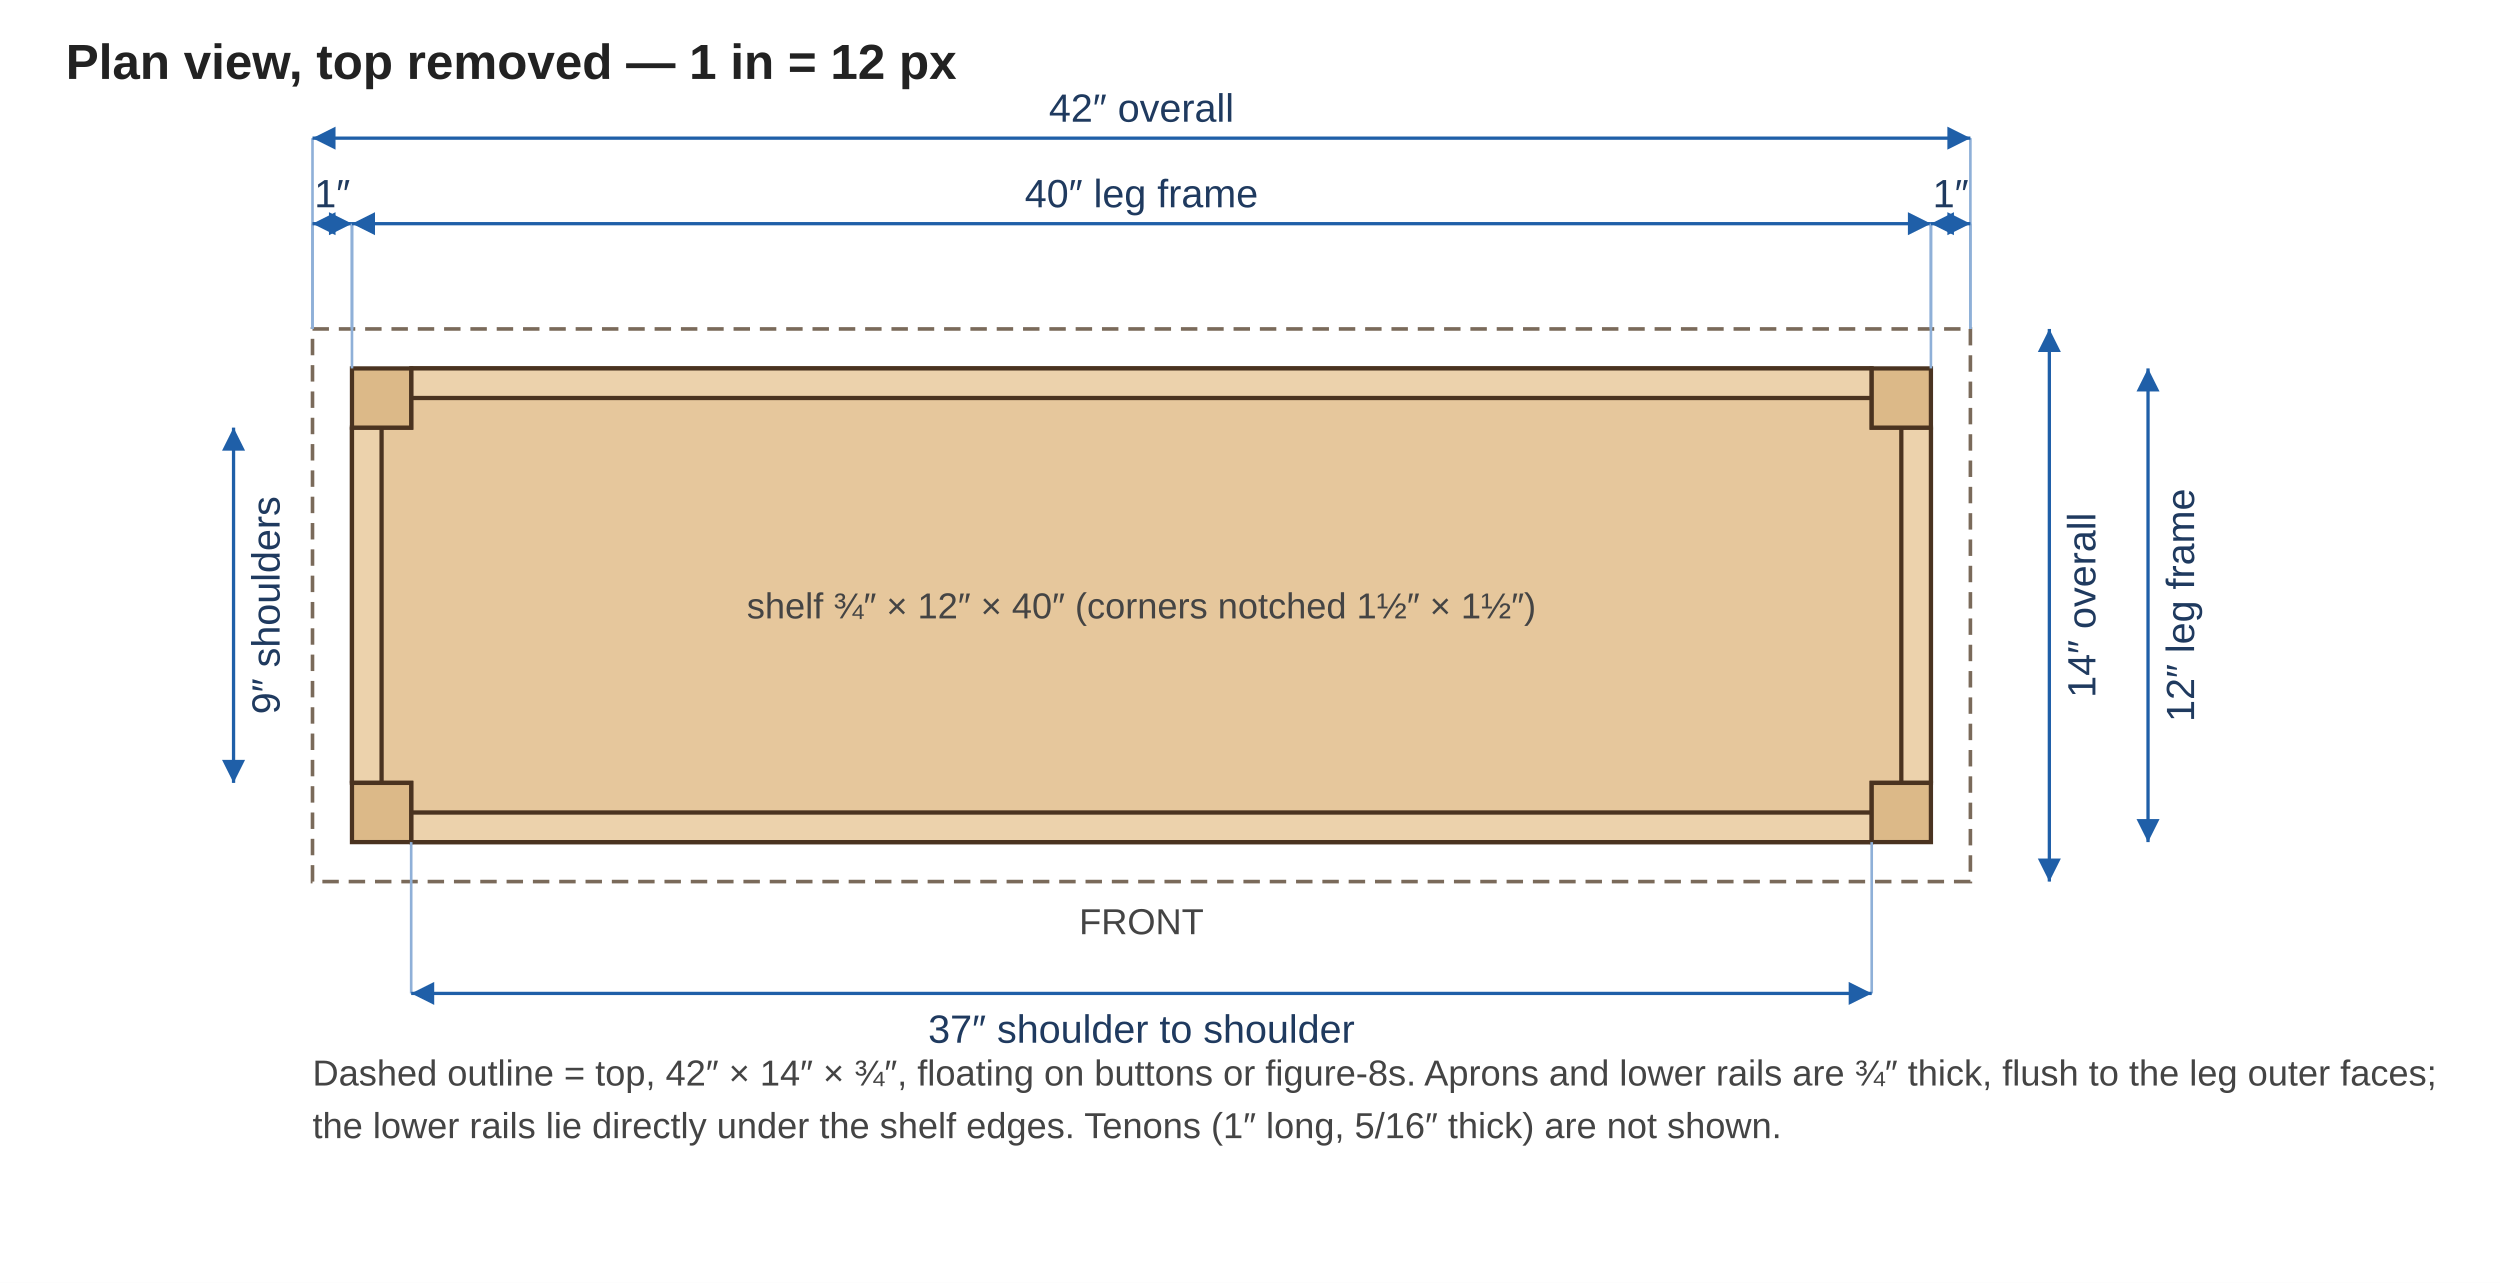
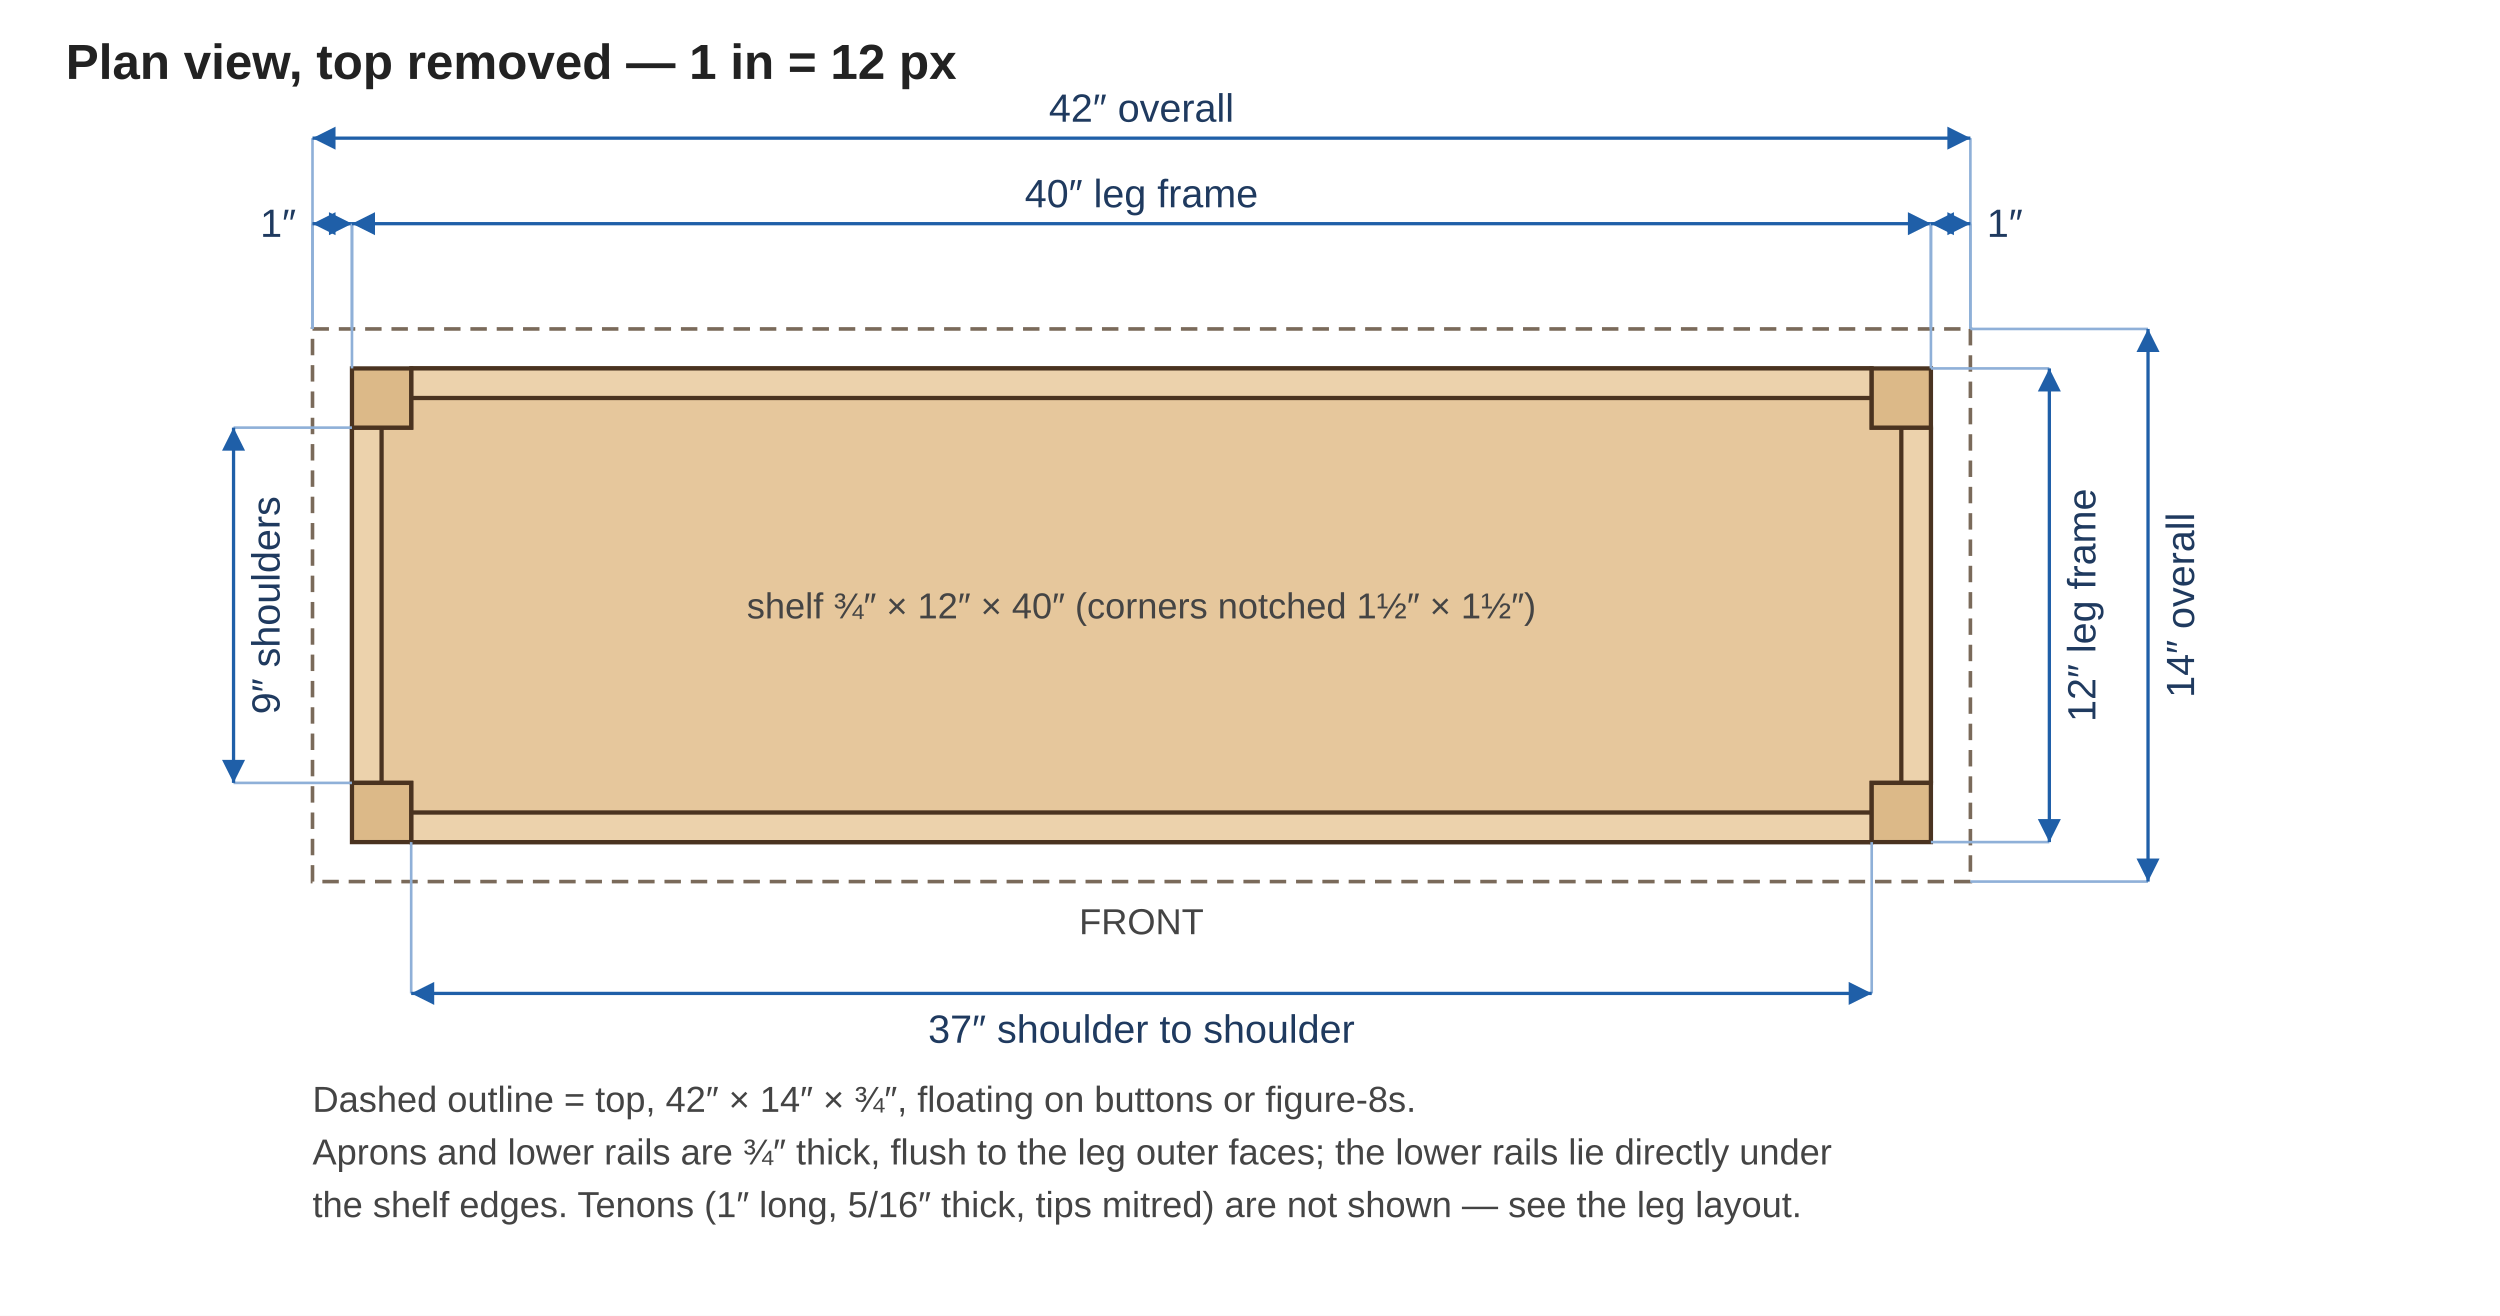
- <svg xmlns="http://www.w3.org/2000/svg" viewBox="0 0 760 390" width="760" height="390" role="img" aria-label="Cherry hallway console, plan view">
+ <svg xmlns="http://www.w3.org/2000/svg" viewBox="0 0 760 400" width="760" height="400" role="img" aria-label="Cherry hallway console, plan view">
  <style>
  .bg{fill:#fff}
  .wood{fill:#ecd2ac;stroke:#4a3320;stroke-width:1.3;stroke-linejoin:round}
  .leg{fill:#dcb988;stroke:#4a3320;stroke-width:1.3}
  .face{fill:#f3dfbf;stroke:#4a3320;stroke-width:1.3}
  .pull{fill:#5a3b26;stroke:#2b1a0f;stroke-width:1}
  .shelf{fill:#e6c79c;stroke:#4a3320;stroke-width:1.3}
  .hid{fill:none;stroke:#7a6a5a;stroke-width:1.1;stroke-dasharray:5 3}
  .spacer{fill:#cfc3b4;stroke:#6b5b4b;stroke-width:1}
  .floor{stroke:#333;stroke-width:1.6}
  .dim{stroke:#1f5fa8;stroke-width:1;fill:none}
  .ext{stroke:#8fb0d8;stroke-width:.8}
  .t{font:12px 'Helvetica Neue',Arial,sans-serif;fill:#1f3a5f}
  .n{font:11px 'Helvetica Neue',Arial,sans-serif;fill:#444}
  .h{font:600 15px 'Helvetica Neue',Arial,sans-serif;fill:#222}
</style>
  <defs>
    <marker id="a" viewBox="0 0 8 8" refX="8" refY="4" markerWidth="7" markerHeight="7" orient="auto-start-reverse">
      <path d="M0,0 L8,4 L0,8 z" fill="#1f5fa8" />
    </marker>
  </defs>
-   <rect class="bg" width="760" height="390" />
+   <rect class="bg" width="760" height="400" />
  <text class="h" x="20.0" y="24.0" text-anchor="start">Plan view, top removed — 1 in = 12 px</text>
  <rect class="hid" x="95.0" y="100.0" width="504" height="168" />
  <polygon class="shelf" points="125.0,256.0 569.0,256.0 569.0,238.0 587.0,238.0 587.0,130.0 569.0,130.0 569.0,112.0 125.0,112.0 125.0,130.0 107.0,130.0 107.0,238.0 125.0,238.0" />
  <text class="n" x="347.0" y="188.0" text-anchor="middle">shelf ¾″ × 12″ × 40″ (corners notched 1½″ × 1½″)</text>
  <rect class="wood" x="125.00" y="247.00" width="444.00" height="9.00" />
  <rect class="wood" x="125.00" y="112.00" width="444.00" height="9.00" />
  <rect class="wood" x="107.00" y="130.00" width="9.00" height="108.00" />
  <rect class="wood" x="578.00" y="130.00" width="9.00" height="108.00" />
  <rect class="leg" x="107.00" y="238.00" width="18.00" height="18.00" />
  <rect class="leg" x="107.00" y="112.00" width="18.00" height="18.00" />
  <rect class="leg" x="569.00" y="238.00" width="18.00" height="18.00" />
  <rect class="leg" x="569.00" y="112.00" width="18.00" height="18.00" />
  <text class="n" x="347.0" y="284.0" text-anchor="middle">FRONT</text>
-   <text class="n" x="95.0" y="330.0" text-anchor="start">Dashed outline = top, 42″ × 14″ × ¾″, floating on buttons or figure-8s.  Aprons and lower rails are ¾″ thick, flush to the leg outer faces;</text>
-   <text class="n" x="95.0" y="346.0" text-anchor="start">the lower rails lie directly under the shelf edges. Tenons (1″ long, 5/16″ thick) are not shown.</text>
  <line class="ext" x1="95.0" y1="42.0" x2="95.0" y2="100.0" />
  <line class="ext" x1="599.0" y1="42.0" x2="599.0" y2="100.0" />
  <line class="dim" x1="95.0" y1="42.0" x2="599.0" y2="42.0" marker-start="url(#a)" marker-end="url(#a)" />
  <text class="t" x="347.0" y="37.0" text-anchor="middle">42″ overall</text>
  <line class="ext" x1="95.0" y1="68.0" x2="95.0" y2="100.0" />
  <line class="ext" x1="107.0" y1="68.0" x2="107.0" y2="100.0" />
  <line class="dim" x1="95.0" y1="68.0" x2="107.0" y2="68.0" marker-start="url(#a)" marker-end="url(#a)" />
-   <text class="t" x="101.0" y="63.0" text-anchor="middle">1″</text>
+   <text class="t" x="101.0" y="63.0" text-anchor="middle" />
  <line class="ext" x1="107.0" y1="68.0" x2="107.0" y2="112.0" />
  <line class="ext" x1="587.0" y1="68.0" x2="587.0" y2="112.0" />
  <line class="dim" x1="107.0" y1="68.0" x2="587.0" y2="68.0" marker-start="url(#a)" marker-end="url(#a)" />
  <text class="t" x="347.0" y="63.0" text-anchor="middle">40″ leg frame</text>
  <line class="ext" x1="587.0" y1="68.0" x2="587.0" y2="100.0" />
  <line class="ext" x1="599.0" y1="68.0" x2="599.0" y2="100.0" />
  <line class="dim" x1="587.0" y1="68.0" x2="599.0" y2="68.0" marker-start="url(#a)" marker-end="url(#a)" />
-   <text class="t" x="593.0" y="63.0" text-anchor="middle">1″</text>
+   <text class="t" x="593.0" y="63.0" text-anchor="middle" />
+   <text class="t" x="90.0" y="72.0" text-anchor="end">1″</text>
+   <text class="t" x="604.0" y="72.0" text-anchor="start">1″</text>
  <line class="ext" x1="125.0" y1="302.0" x2="125.0" y2="256.0" />
  <line class="ext" x1="569.0" y1="302.0" x2="569.0" y2="256.0" />
  <line class="dim" x1="125.0" y1="302.0" x2="569.0" y2="302.0" marker-start="url(#a)" marker-end="url(#a)" />
  <text class="t" x="347.0" y="317.0" text-anchor="middle">37″ shoulder to shoulder</text>
-   <line class="dim" x1="623" y1="268.0" x2="623" y2="100.0" marker-start="url(#a)" marker-end="url(#a)" />
-   <text class="t" transform="translate(637,184.0) rotate(-90)" text-anchor="middle">14″ overall</text>
-   <line class="dim" x1="653" y1="256.0" x2="653" y2="112.0" marker-start="url(#a)" marker-end="url(#a)" />
-   <text class="t" transform="translate(667,184.0) rotate(-90)" text-anchor="middle">12″ leg frame</text>
+   <line class="ext" x1="623.0" y1="256.0" x2="587.0" y2="256.0" />
+   <line class="ext" x1="623.0" y1="112.0" x2="587.0" y2="112.0" />
+   <line class="dim" x1="623" y1="256.0" x2="623" y2="112.0" marker-start="url(#a)" marker-end="url(#a)" />
+   <text class="t" transform="translate(637,184.0) rotate(-90)" text-anchor="middle">12″ leg frame</text>
+   <line class="ext" x1="653.0" y1="268.0" x2="599.0" y2="268.0" />
+   <line class="ext" x1="653.0" y1="100.0" x2="599.0" y2="100.0" />
+   <line class="dim" x1="653" y1="268.0" x2="653" y2="100.0" marker-start="url(#a)" marker-end="url(#a)" />
+   <text class="t" transform="translate(667,184.0) rotate(-90)" text-anchor="middle">14″ overall</text>
+   <line class="ext" x1="71.0" y1="238.0" x2="107.0" y2="238.0" />
+   <line class="ext" x1="71.0" y1="130.0" x2="107.0" y2="130.0" />
  <line class="dim" x1="71" y1="238.0" x2="71" y2="130.0" marker-start="url(#a)" marker-end="url(#a)" />
  <text class="t" transform="translate(85,184.0) rotate(-90)" text-anchor="middle">9″ shoulders</text>
+   <text class="n" x="95.0" y="338.0" text-anchor="start">Dashed outline = top, 42″ × 14″ × ¾″, floating on buttons or figure-8s.</text>
+   <text class="n" x="95.0" y="354.0" text-anchor="start">Aprons and lower rails are ¾″ thick, flush to the leg outer faces; the lower rails lie directly under</text>
+   <text class="n" x="95.0" y="370.0" text-anchor="start">the shelf edges. Tenons (1″ long, 5/16″ thick, tips mitred) are not shown — see the leg layout.</text>
</svg>
